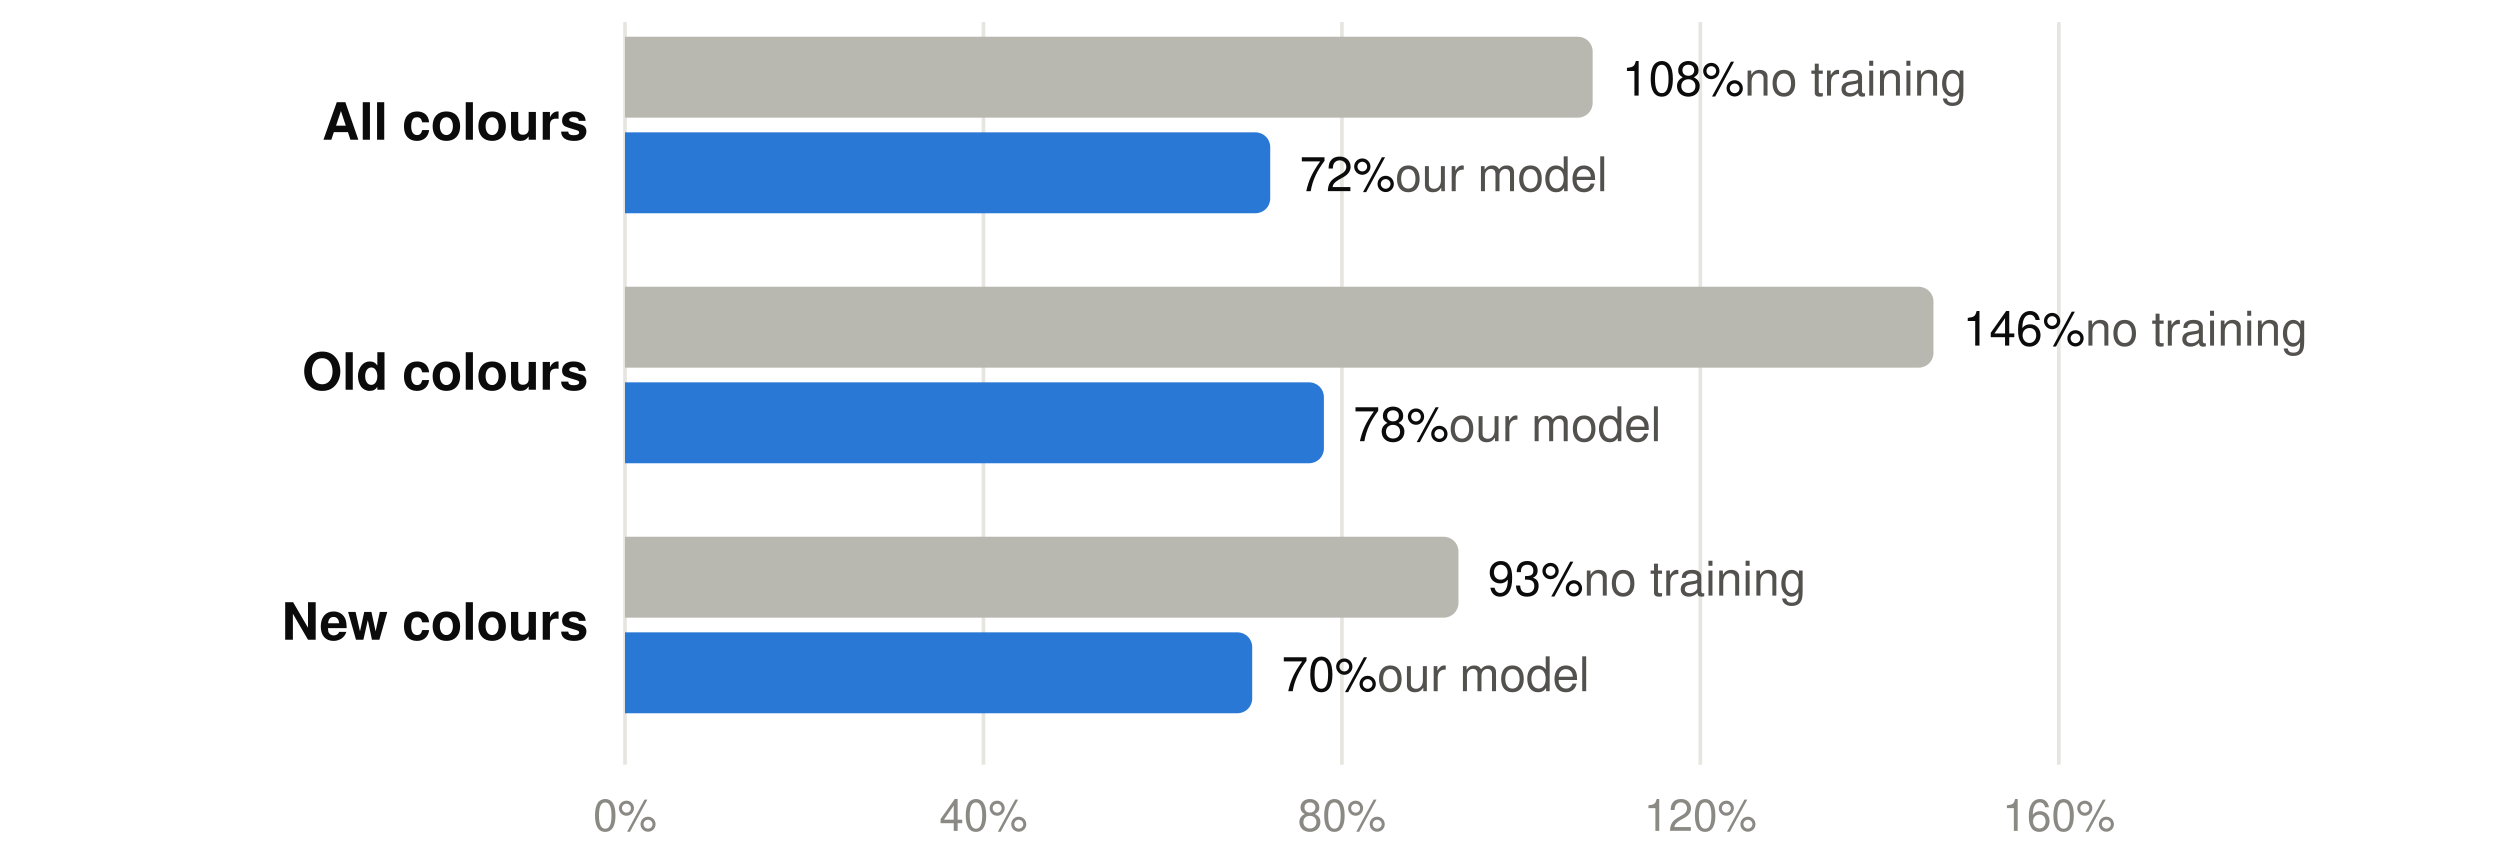
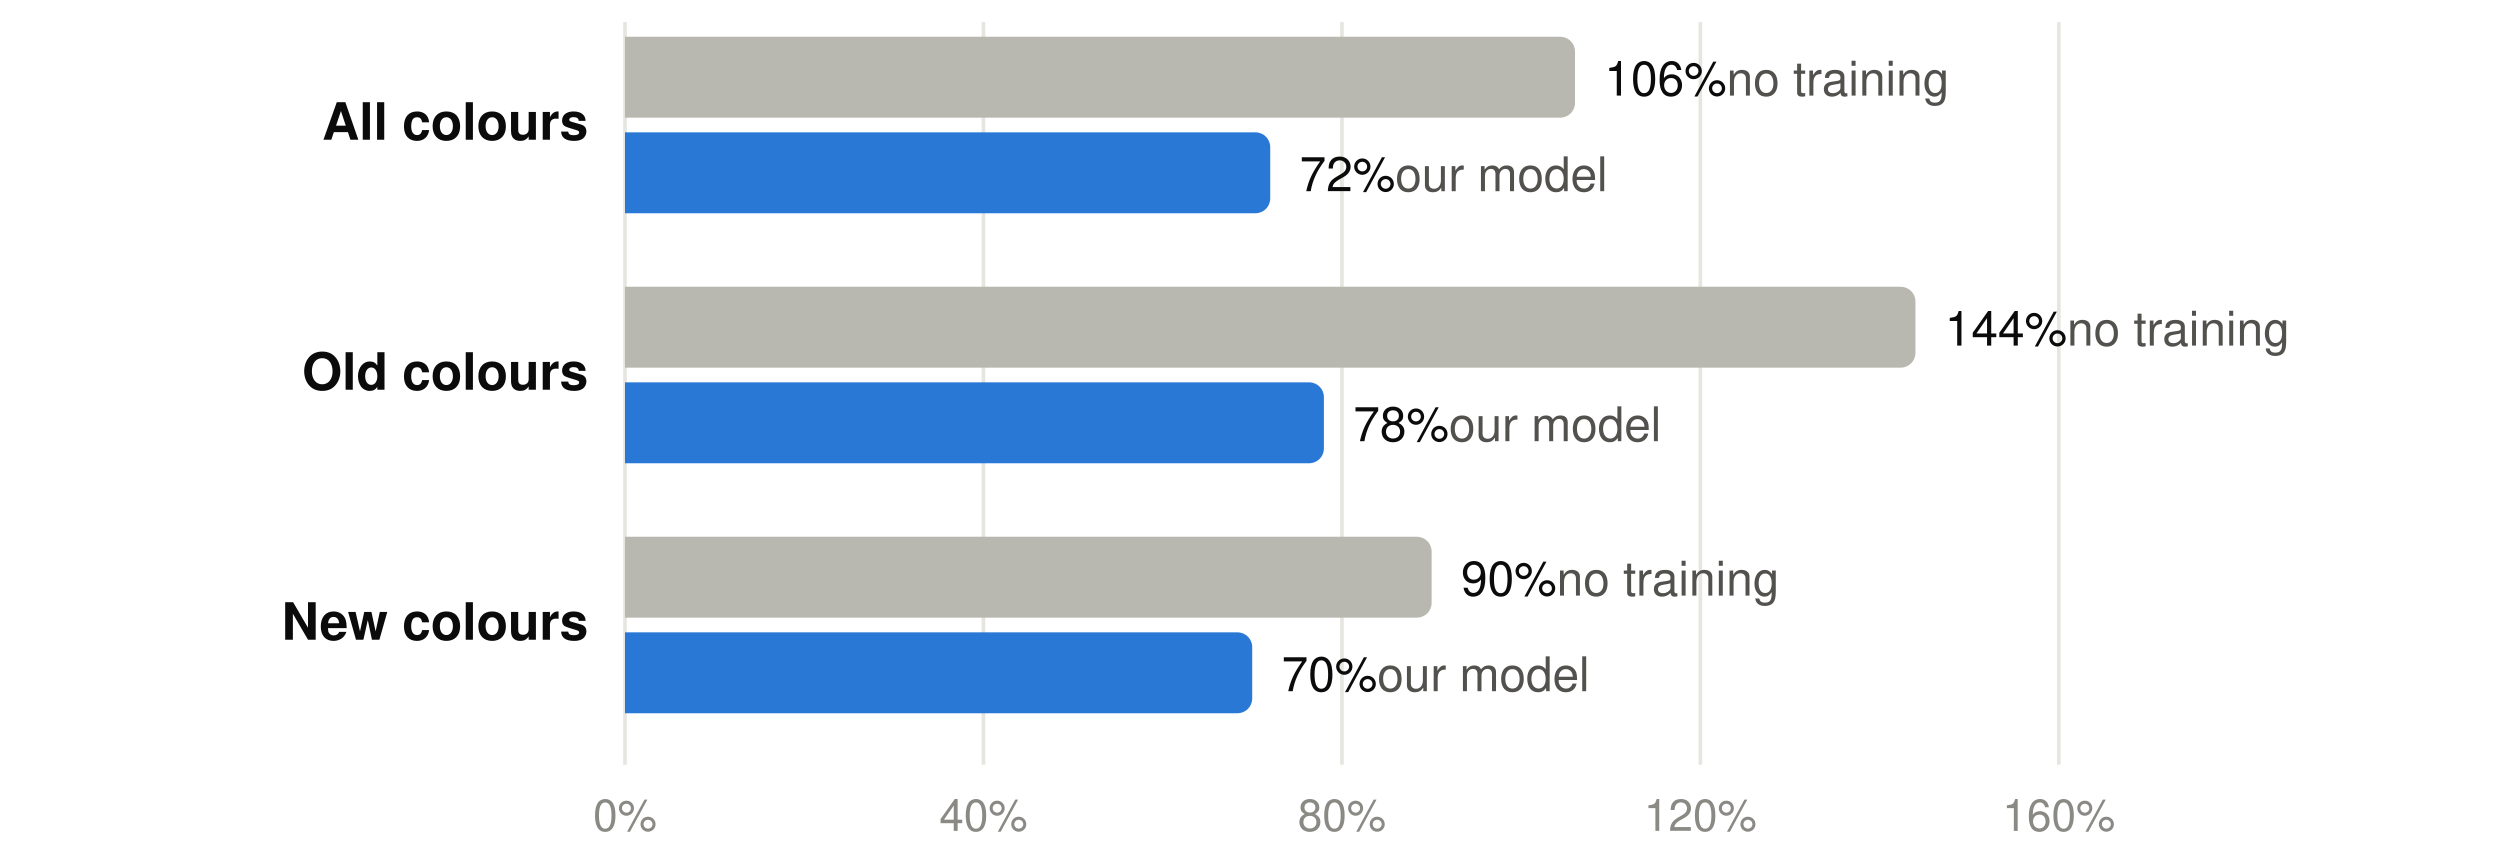
<svg xmlns="http://www.w3.org/2000/svg" viewBox="0 0 680 234" width="100%" style="max-width:680px;background:#fff" role="img" aria-label="Error on every colour, Spring and Summer 2026" font-family="-apple-system,Segoe UI,Helvetica,Arial,sans-serif">
  <line x1="170.0" y1="6" x2="170.0" y2="208" stroke="#e6e5e0" stroke-width="1" />
  <text x="170.0" y="226" font-size="12" fill="#8a8984" text-anchor="middle">0%</text>
  <line x1="267.5" y1="6" x2="267.5" y2="208" stroke="#e6e5e0" stroke-width="1" />
  <text x="267.5" y="226" font-size="12" fill="#8a8984" text-anchor="middle">40%</text>
  <line x1="365.0" y1="6" x2="365.0" y2="208" stroke="#e6e5e0" stroke-width="1" />
  <text x="365.0" y="226" font-size="12" fill="#8a8984" text-anchor="middle">80%</text>
  <line x1="462.5" y1="6" x2="462.5" y2="208" stroke="#e6e5e0" stroke-width="1" />
  <text x="462.5" y="226" font-size="12" fill="#8a8984" text-anchor="middle">120%</text>
  <line x1="560.0" y1="6" x2="560.0" y2="208" stroke="#e6e5e0" stroke-width="1" />
  <text x="560.0" y="226" font-size="12" fill="#8a8984" text-anchor="middle">160%</text>
  <text x="160" y="38" font-size="14" fill="#0b0b0b" font-weight="600" text-anchor="end">All colours</text>
-   <path d="M170,10 h259.2 a4,4 0 0 1 4,4 v14 a4,4 0 0 1 -4,4 h-259.2 z" fill="#b8b7b0" />
-   <text x="441.2" y="26" font-size="13" fill="#0b0b0b">108%<tspan fill="#52514e"> no training</tspan>
+   <path d="M170,10 h254.4 a4,4 0 0 1 4,4 v14 a4,4 0 0 1 -4,4 h-254.4 z" fill="#b8b7b0" />
+   <text x="436.4" y="26" font-size="13" fill="#0b0b0b">106%<tspan fill="#52514e"> no training</tspan>
  </text>
  <path d="M170,36 h171.5 a4,4 0 0 1 4,4 v14 a4,4 0 0 1 -4,4 h-171.5 z" fill="#2a78d6" />
  <text x="353.5" y="52" font-size="13" fill="#0b0b0b">72%<tspan fill="#52514e"> our model</tspan>
  </text>
  <text x="160" y="106" font-size="14" fill="#0b0b0b" font-weight="600" text-anchor="end">Old colours</text>
-   <path d="M170,78 h351.9 a4,4 0 0 1 4,4 v14 a4,4 0 0 1 -4,4 h-351.9 z" fill="#b8b7b0" />
-   <text x="533.9" y="94" font-size="13" fill="#0b0b0b">146%<tspan fill="#52514e"> no training</tspan>
+   <path d="M170,78 h347.0 a4,4 0 0 1 4,4 v14 a4,4 0 0 1 -4,4 h-347.0 z" fill="#b8b7b0" />
+   <text x="529.0" y="94" font-size="13" fill="#0b0b0b">144%<tspan fill="#52514e"> no training</tspan>
  </text>
  <path d="M170,104 h186.1 a4,4 0 0 1 4,4 v14 a4,4 0 0 1 -4,4 h-186.1 z" fill="#2a78d6" />
  <text x="368.1" y="120" font-size="13" fill="#0b0b0b">78%<tspan fill="#52514e"> our model</tspan>
  </text>
  <text x="160" y="174" font-size="14" fill="#0b0b0b" font-weight="600" text-anchor="end">New colours</text>
-   <path d="M170,146 h222.7 a4,4 0 0 1 4,4 v14 a4,4 0 0 1 -4,4 h-222.7 z" fill="#b8b7b0" />
-   <text x="404.7" y="162" font-size="13" fill="#0b0b0b">93%<tspan fill="#52514e"> no training</tspan>
+   <path d="M170,146 h215.4 a4,4 0 0 1 4,4 v14 a4,4 0 0 1 -4,4 h-215.4 z" fill="#b8b7b0" />
+   <text x="397.4" y="162" font-size="13" fill="#0b0b0b">90%<tspan fill="#52514e"> no training</tspan>
  </text>
  <path d="M170,172 h166.6 a4,4 0 0 1 4,4 v14 a4,4 0 0 1 -4,4 h-166.6 z" fill="#2a78d6" />
  <text x="348.6" y="188" font-size="13" fill="#0b0b0b">70%<tspan fill="#52514e"> our model</tspan>
  </text>
</svg>
